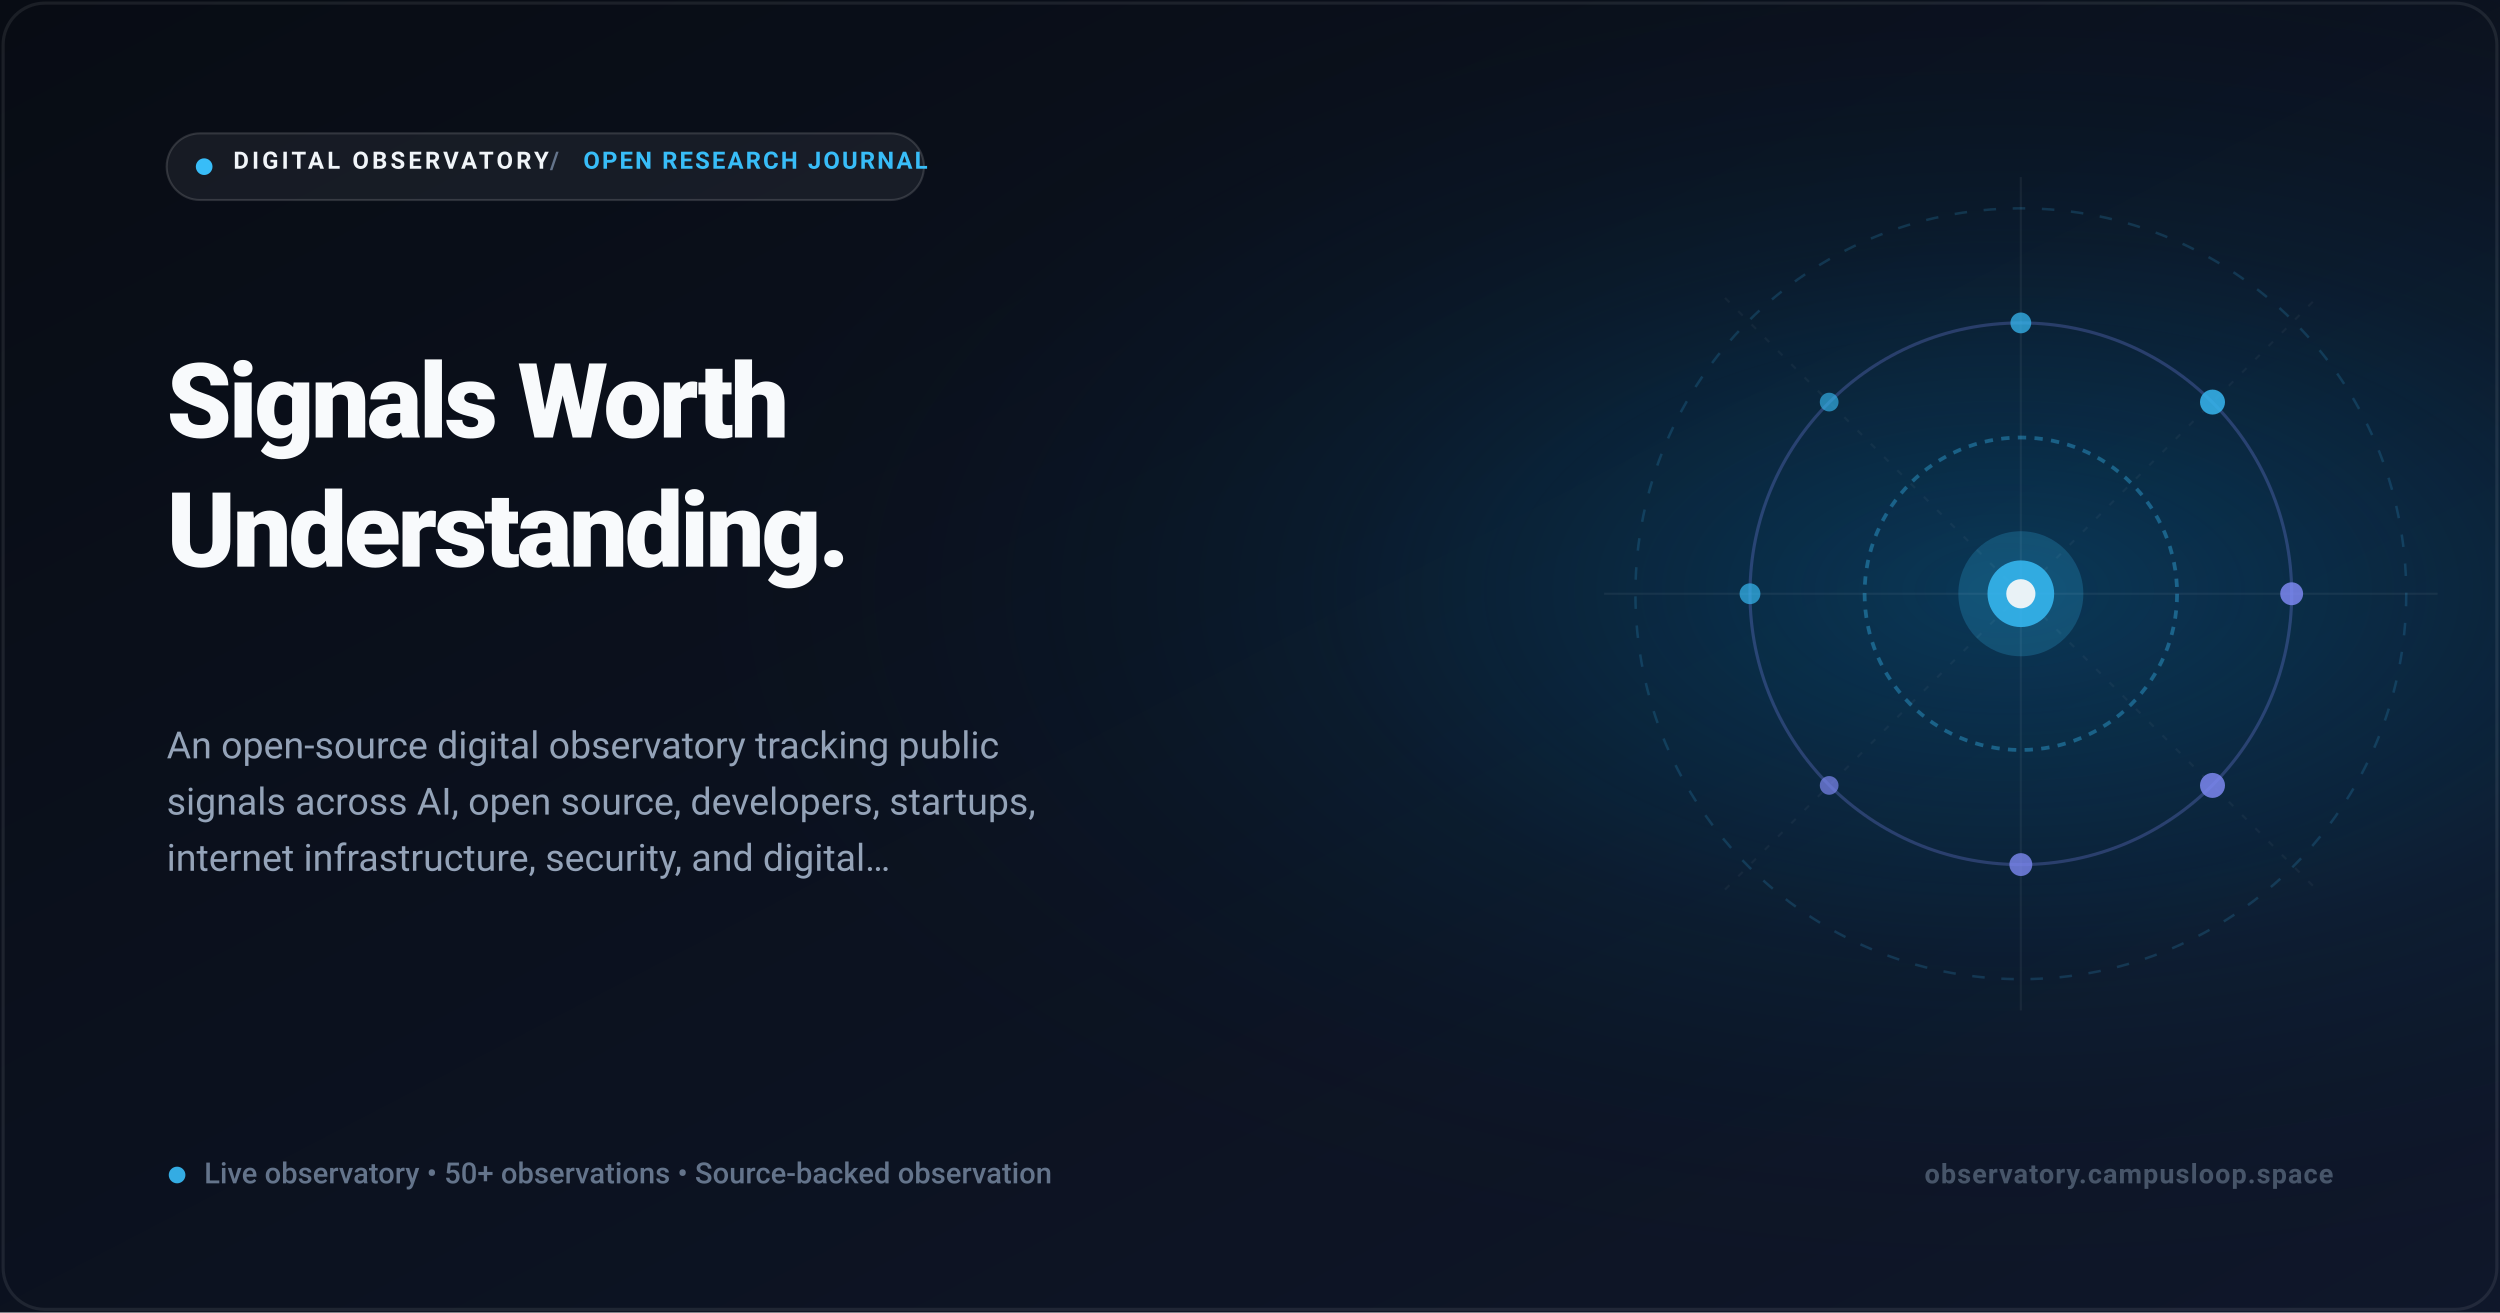
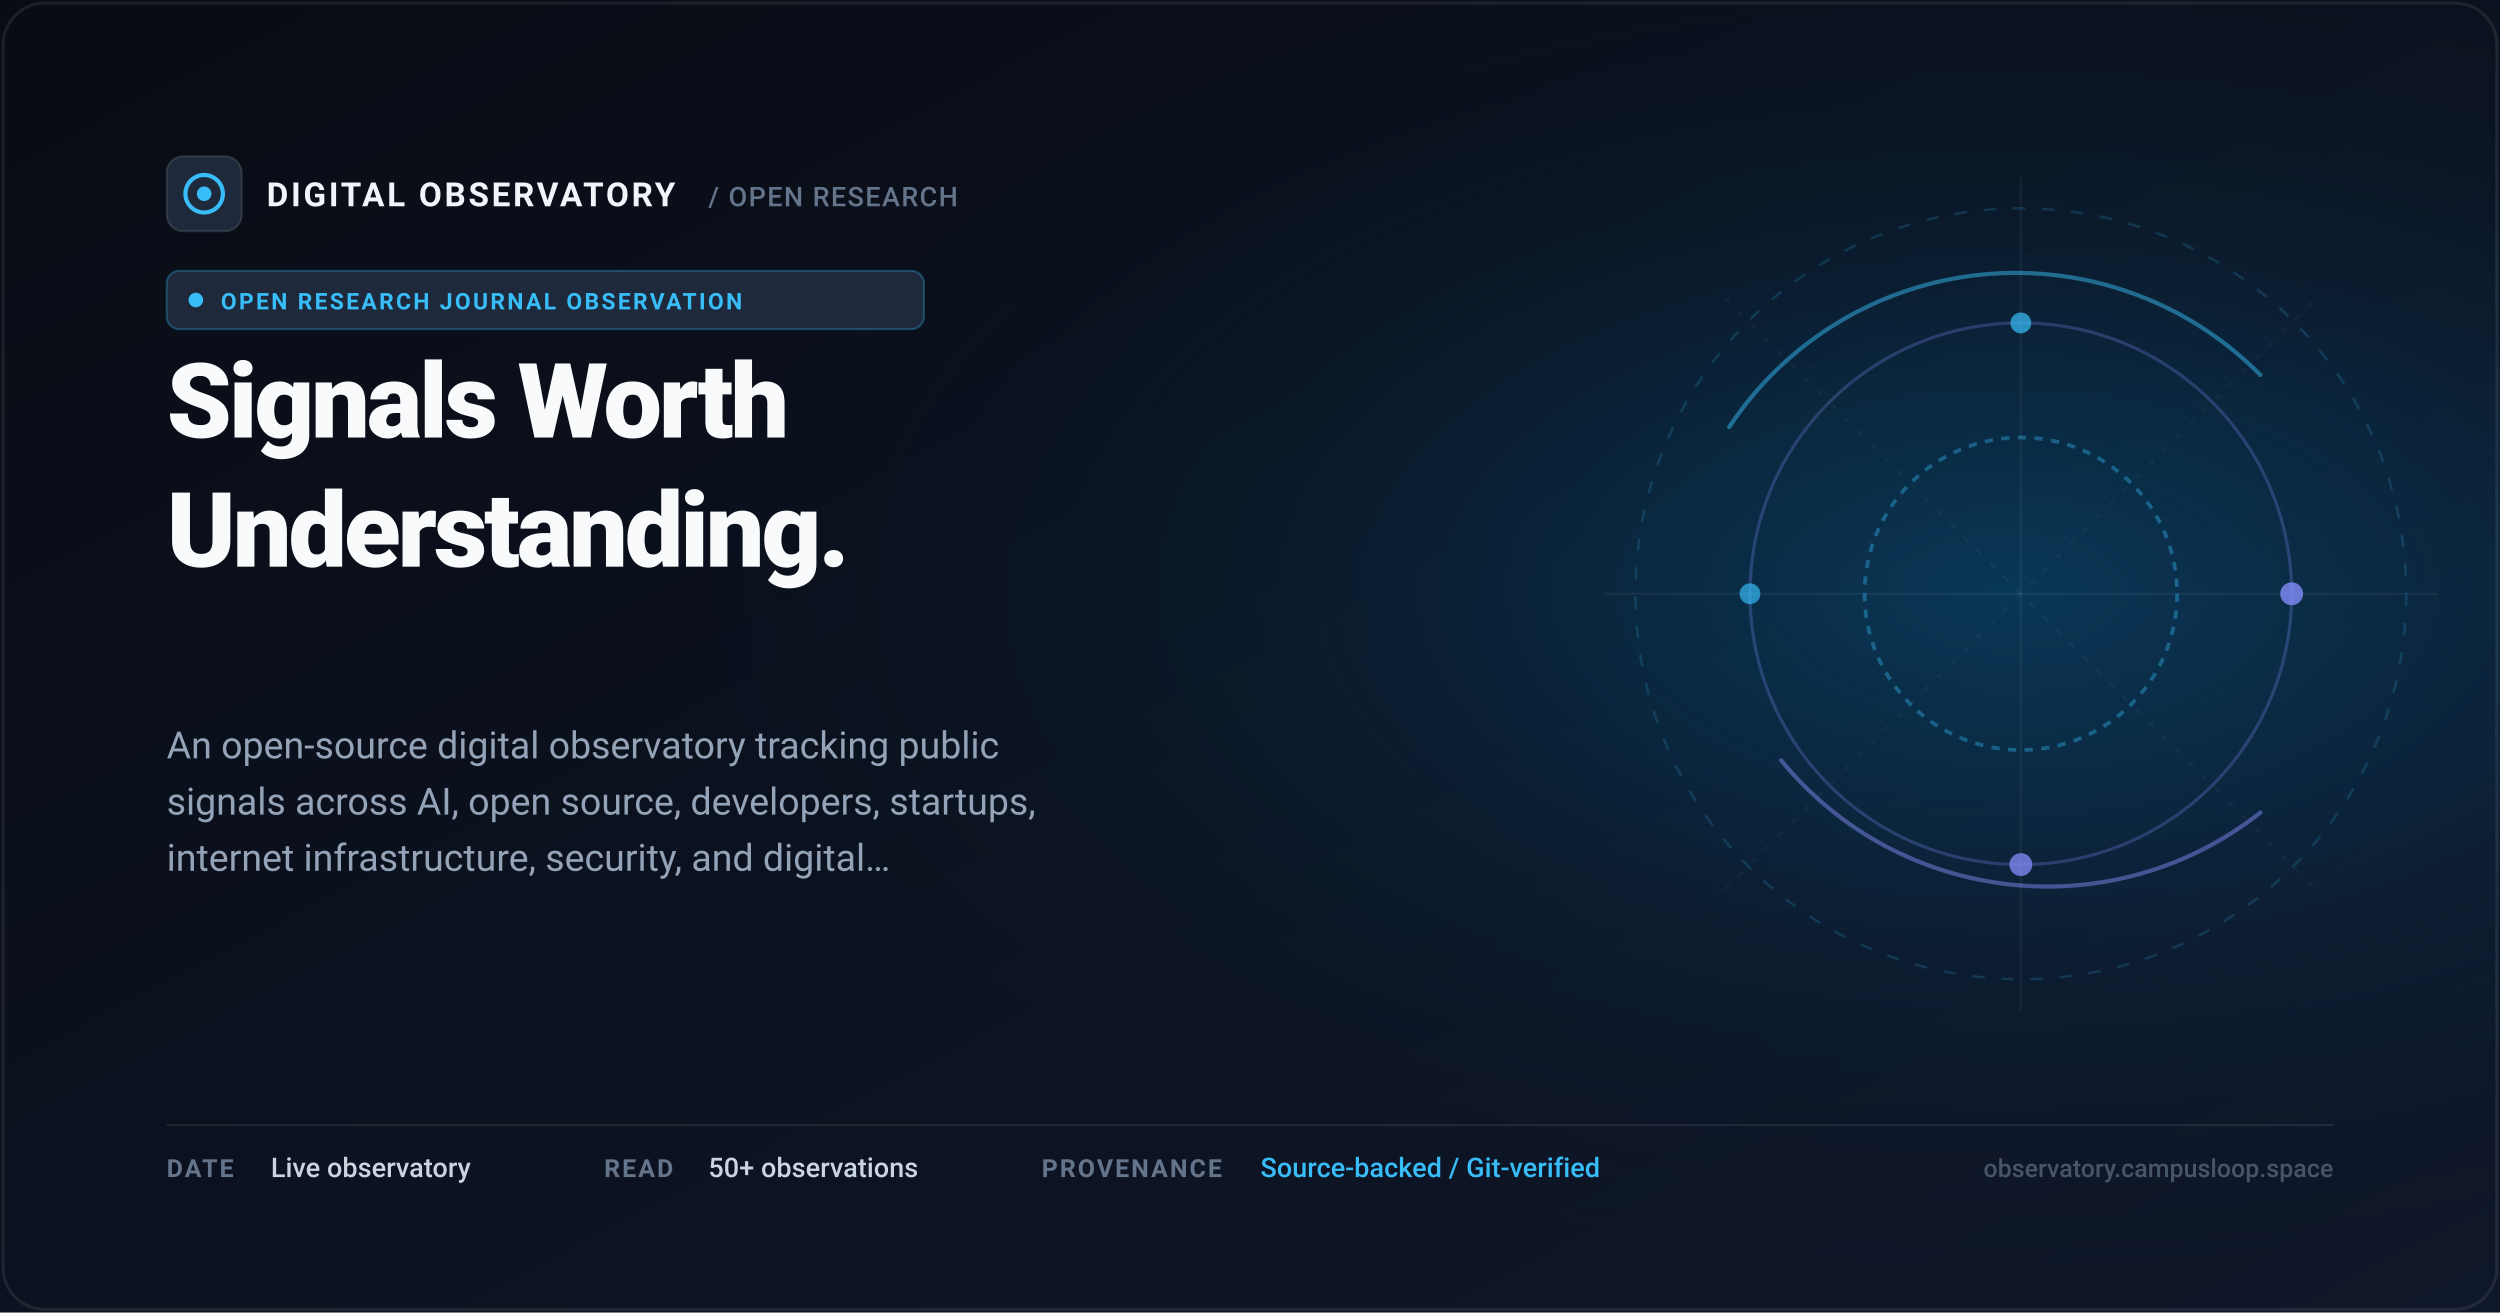
<svg xmlns="http://www.w3.org/2000/svg" width="1200" height="630" viewBox="0 0 1200 630">
  <defs>
    <linearGradient id="bgGrad" x1="0" y1="0" x2="1" y2="1">
      <stop offset="0%" stop-color="#080c14" />
      <stop offset="100%" stop-color="#0f172a" />
    </linearGradient>
    <radialGradient id="glowGrad" cx="80%" cy="45%" r="55%">
      <stop offset="0%" stop-color="#0284c7" stop-opacity="0.32" />
      <stop offset="50%" stop-color="#0284c7" stop-opacity="0.08" />
      <stop offset="100%" stop-color="#080c14" stop-opacity="0" />
    </radialGradient>
  </defs>
  <rect width="1200" height="630" fill="url(#bgGrad)" />
  <rect width="1200" height="630" fill="url(#glowGrad)" />
  <rect x="1.5" y="1.5" width="1197" height="627" rx="20" fill="none" stroke="rgba(255,255,255,0.08)" stroke-width="1.5" />
  <g opacity="0.95">
    <line x1="770" y1="285" x2="1170" y2="285" stroke="#ffffff" stroke-width="1" opacity="0.06" />
    <line x1="970" y1="85" x2="970" y2="485" stroke="#ffffff" stroke-width="1" opacity="0.06" />
    <line x1="828" y1="143" x2="1112" y2="427" stroke="#ffffff" stroke-width="1" stroke-dasharray="3 6" opacity="0.04" />
    <line x1="828" y1="427" x2="1112" y2="143" stroke="#ffffff" stroke-width="1" stroke-dasharray="3 6" opacity="0.04" />
    <circle cx="970" cy="285" r="185" fill="none" stroke="#38bdf8" stroke-width="1.2" stroke-dasharray="6 8" opacity="0.18" />
    <circle cx="970" cy="285" r="130" fill="none" stroke="#818cf8" stroke-width="1.5" opacity="0.28" />
    <circle cx="970" cy="285" r="75" fill="none" stroke="#38bdf8" stroke-width="1.8" stroke-dasharray="4 4" opacity="0.38" />
    <circle cx="1100" cy="285" r="5.5" fill="#818cf8" opacity="0.85" />
    <circle cx="840" cy="285" r="5" fill="#38bdf8" opacity="0.7" />
    <circle cx="970" cy="155" r="5" fill="#38bdf8" opacity="0.75" />
    <circle cx="970" cy="415" r="5.5" fill="#818cf8" opacity="0.8" />
-     <circle cx="1062" cy="193" r="6" fill="#38bdf8" opacity="0.85" />
-     <circle cx="878" cy="377" r="4.5" fill="#818cf8" opacity="0.7" />
-     <circle cx="878" cy="193" r="4.5" fill="#38bdf8" opacity="0.65" />
-     <circle cx="1062" cy="377" r="6" fill="#818cf8" opacity="0.85" />
-     <circle cx="970" cy="285" r="30" fill="#38bdf8" opacity="0.22" />
-     <circle cx="970" cy="285" r="16" fill="#38bdf8" opacity="0.88" />
-     <circle cx="970" cy="285" r="7" fill="#ffffff" opacity="0.95" />
+     <path d="M 830 205 A 165 165 0 0 1 1085 180" fill="none" stroke="#38bdf8" stroke-width="2" stroke-linecap="round" opacity="0.5" />
+     <path d="M 855 365 A 165 165 0 0 0 1085 390" fill="none" stroke="#818cf8" stroke-width="2" stroke-linecap="round" opacity="0.5" />
  </g>
-   <g>
-     <rect x="80" y="64" width="363.5" height="32" rx="16" fill="rgba(255,255,255,0.06)" stroke="rgba(255,255,255,0.14)" />
-     <circle cx="98" cy="80" r="4" fill="#38bdf8" />
-     <text x="112" y="81" font-family="-apple-system, BlinkMacSystemFont, 'Segoe UI', Roboto, sans-serif" font-size="11.5" font-weight="700" letter-spacing="1.5" fill="#f1f5f9">DIGITAL OBSERVATORY</text>
-     <text x="264" y="81" font-family="-apple-system, BlinkMacSystemFont, 'Segoe UI', Roboto, sans-serif" font-size="11.5" font-weight="600" fill="#64748b"> / </text>
-     <text x="280" y="81" font-family="-apple-system, BlinkMacSystemFont, 'Segoe UI', Roboto, sans-serif" font-size="11.5" font-weight="750" letter-spacing="1" fill="#38bdf8">OPEN RESEARCH JOURNAL</text>
+   <g transform="translate(80, 75)">
+     <rect width="36" height="36" rx="8" fill="#1e293b" stroke="rgba(255,255,255,0.12)" stroke-width="1" />
+     <circle cx="18" cy="18" r="9" fill="none" stroke="#38bdf8" stroke-width="2" />
+     <circle cx="18" cy="18" r="3.5" fill="#38bdf8" />
+     <text x="48" y="24" font-family="-apple-system, BlinkMacSystemFont, 'Segoe UI', Roboto, 'Inter', sans-serif" font-size="16" font-weight="700" letter-spacing="0.08em" fill="#f1f5f9">DIGITAL OBSERVATORY</text>
+     <text x="260" y="24" font-family="-apple-system, BlinkMacSystemFont, 'Segoe UI', Roboto, 'Inter', sans-serif" font-size="13" font-weight="500" letter-spacing="0.05em" fill="#64748b">/ OPEN RESEARCH</text>
+   </g>
+   <g transform="translate(80, 130)">
+     <rect width="363.5" height="28" rx="6" fill="#1e293b" stroke="#38bdf8" stroke-width="1" stroke-opacity="0.3" />
+     <circle cx="14" cy="14" r="3.5" fill="#38bdf8" />
+     <text x="26" y="18.5" font-family="-apple-system, BlinkMacSystemFont, 'Segoe UI', Roboto, 'Inter', sans-serif" font-size="11" font-weight="700" letter-spacing="0.1em" fill="#38bdf8">OPEN RESEARCH JOURNAL OBSERVATION</text>
  </g>
  <text x="80" y="210" font-family="-apple-system, BlinkMacSystemFont, 'Segoe UI', Roboto, 'Inter', sans-serif" font-size="50" font-weight="800" letter-spacing="-0.03em" fill="#f8fafc">Signals Worth</text>
  <text x="80" y="272" font-family="-apple-system, BlinkMacSystemFont, 'Segoe UI', Roboto, 'Inter', sans-serif" font-size="50" font-weight="800" letter-spacing="-0.03em" fill="#f8fafc">Understanding.</text>
  <text x="80" y="364" font-family="-apple-system, BlinkMacSystemFont, 'Segoe UI', Roboto, 'Inter', sans-serif" font-size="18" font-weight="400" fill="#94a3b8">An open-source digital observatory tracking public</text>
  <text x="80" y="391" font-family="-apple-system, BlinkMacSystemFont, 'Segoe UI', Roboto, 'Inter', sans-serif" font-size="18" font-weight="400" fill="#94a3b8">signals across AI, open source, developers, startups,</text>
  <text x="80" y="418" font-family="-apple-system, BlinkMacSystemFont, 'Segoe UI', Roboto, 'Inter', sans-serif" font-size="18" font-weight="400" fill="#94a3b8">internet infrastructure, security, and digital…</text>
-   <g>
-     <circle cx="85" cy="564" r="4" fill="#38bdf8" opacity="0.9" />
-     <text x="98" y="568" font-family="-apple-system, BlinkMacSystemFont, 'Segoe UI', Roboto, sans-serif" font-size="14" font-weight="550" fill="#64748b">Live observatory  •  50+ observations  •  Source-backed observation</text>
-     <text x="1120" y="568" text-anchor="end" font-family="-apple-system, BlinkMacSystemFont, 'Segoe UI', Roboto, ui-monospace, monospace" font-size="13" font-weight="600" fill="#475569" letter-spacing="0.5">observatory.campusloop.space</text>
+   <g transform="translate(80, 560)">
+     <line x1="0" y1="-20" x2="1040" y2="-20" stroke="rgba(255,255,255,0.08)" stroke-width="1" />
+     <text x="0" y="5" font-family="-apple-system, BlinkMacSystemFont, 'Segoe UI', Roboto, 'Inter', sans-serif" font-size="12" font-weight="600" letter-spacing="0.08em" fill="#64748b">DATE</text>
+     <text x="50" y="5" font-family="-apple-system, BlinkMacSystemFont, 'Segoe UI', Roboto, 'Inter', sans-serif" font-size="13" font-weight="500" fill="#cbd5e1">Live observatory</text>
+     <text x="210" y="5" font-family="-apple-system, BlinkMacSystemFont, 'Segoe UI', Roboto, 'Inter', sans-serif" font-size="12" font-weight="600" letter-spacing="0.08em" fill="#64748b">READ</text>
+     <text x="260" y="5" font-family="-apple-system, BlinkMacSystemFont, 'Segoe UI', Roboto, 'Inter', sans-serif" font-size="13" font-weight="500" fill="#cbd5e1">50+ observations</text>
+     <text x="420" y="5" font-family="-apple-system, BlinkMacSystemFont, 'Segoe UI', Roboto, 'Inter', sans-serif" font-size="12" font-weight="600" letter-spacing="0.08em" fill="#64748b">PROVENANCE</text>
+     <text x="525" y="5" font-family="-apple-system, BlinkMacSystemFont, 'Segoe UI', Roboto, 'Inter', sans-serif" font-size="13" font-weight="500" fill="#38bdf8">Source-backed / Git-verified</text>
+     <text x="1040" y="5" text-anchor="end" font-family="-apple-system, BlinkMacSystemFont, 'Segoe UI', Roboto, 'Inter', sans-serif" font-size="12" font-weight="500" fill="#475569">observatory.campusloop.space</text>
  </g>
</svg>
